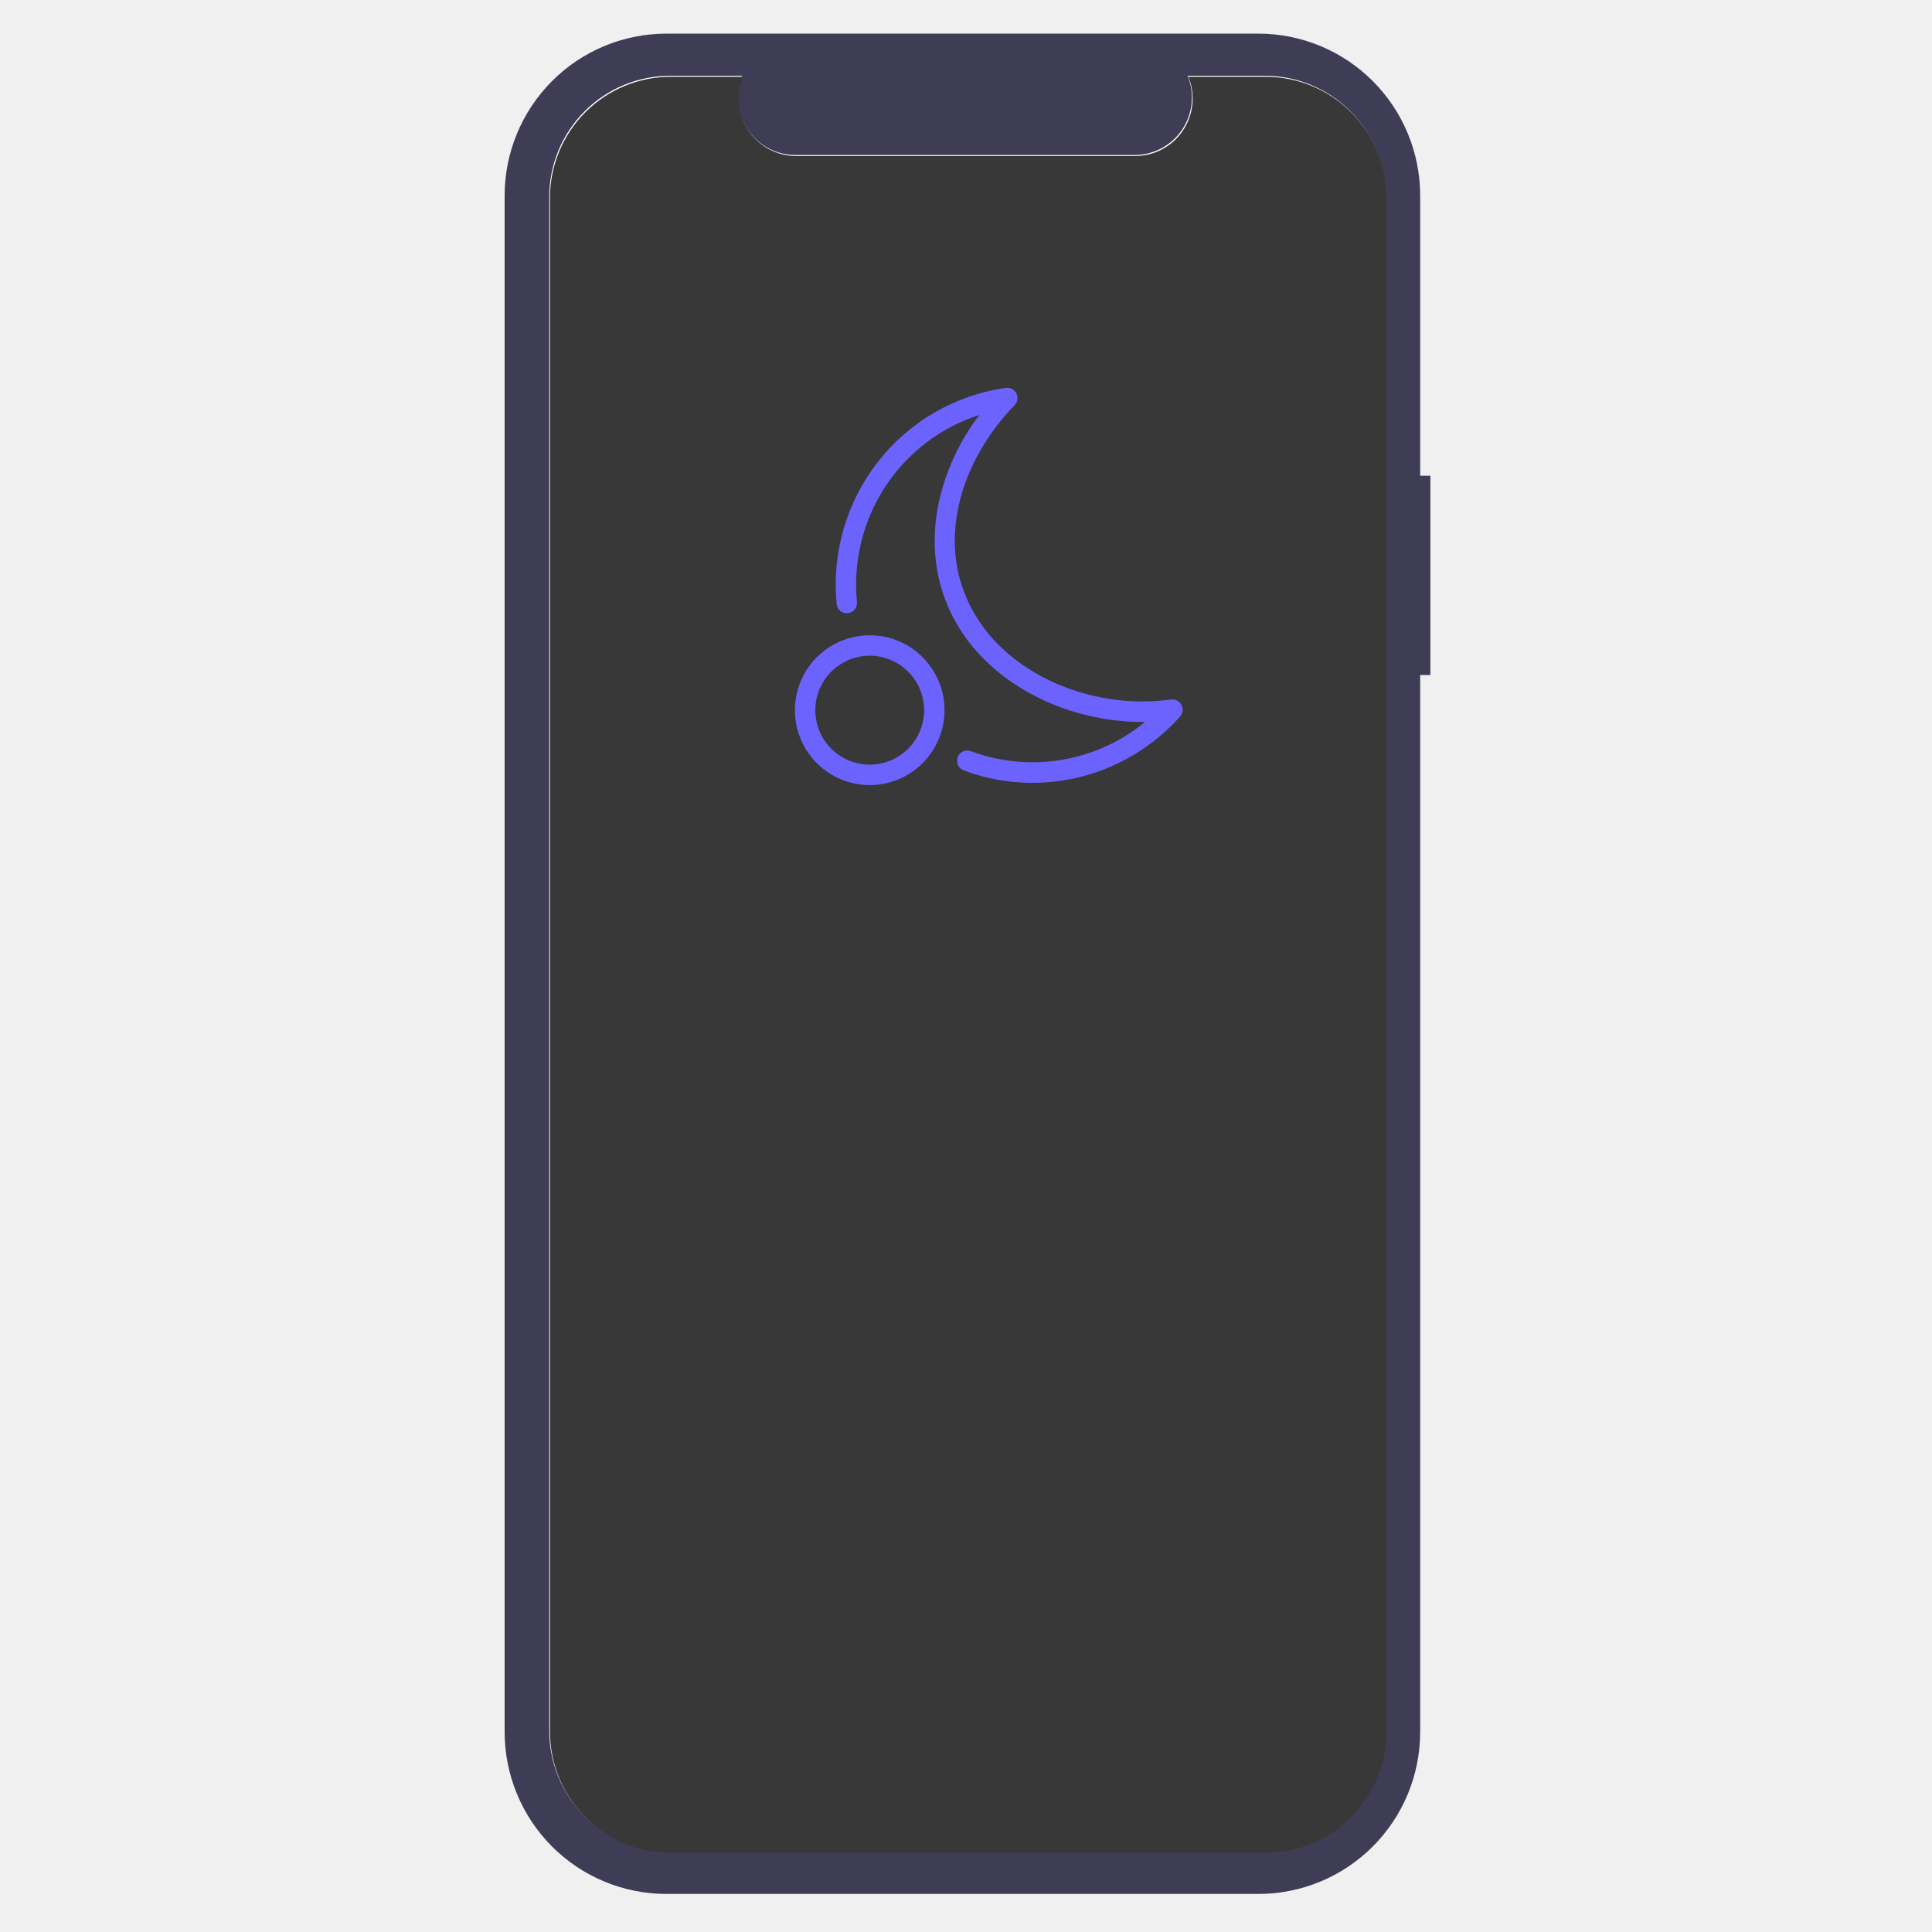
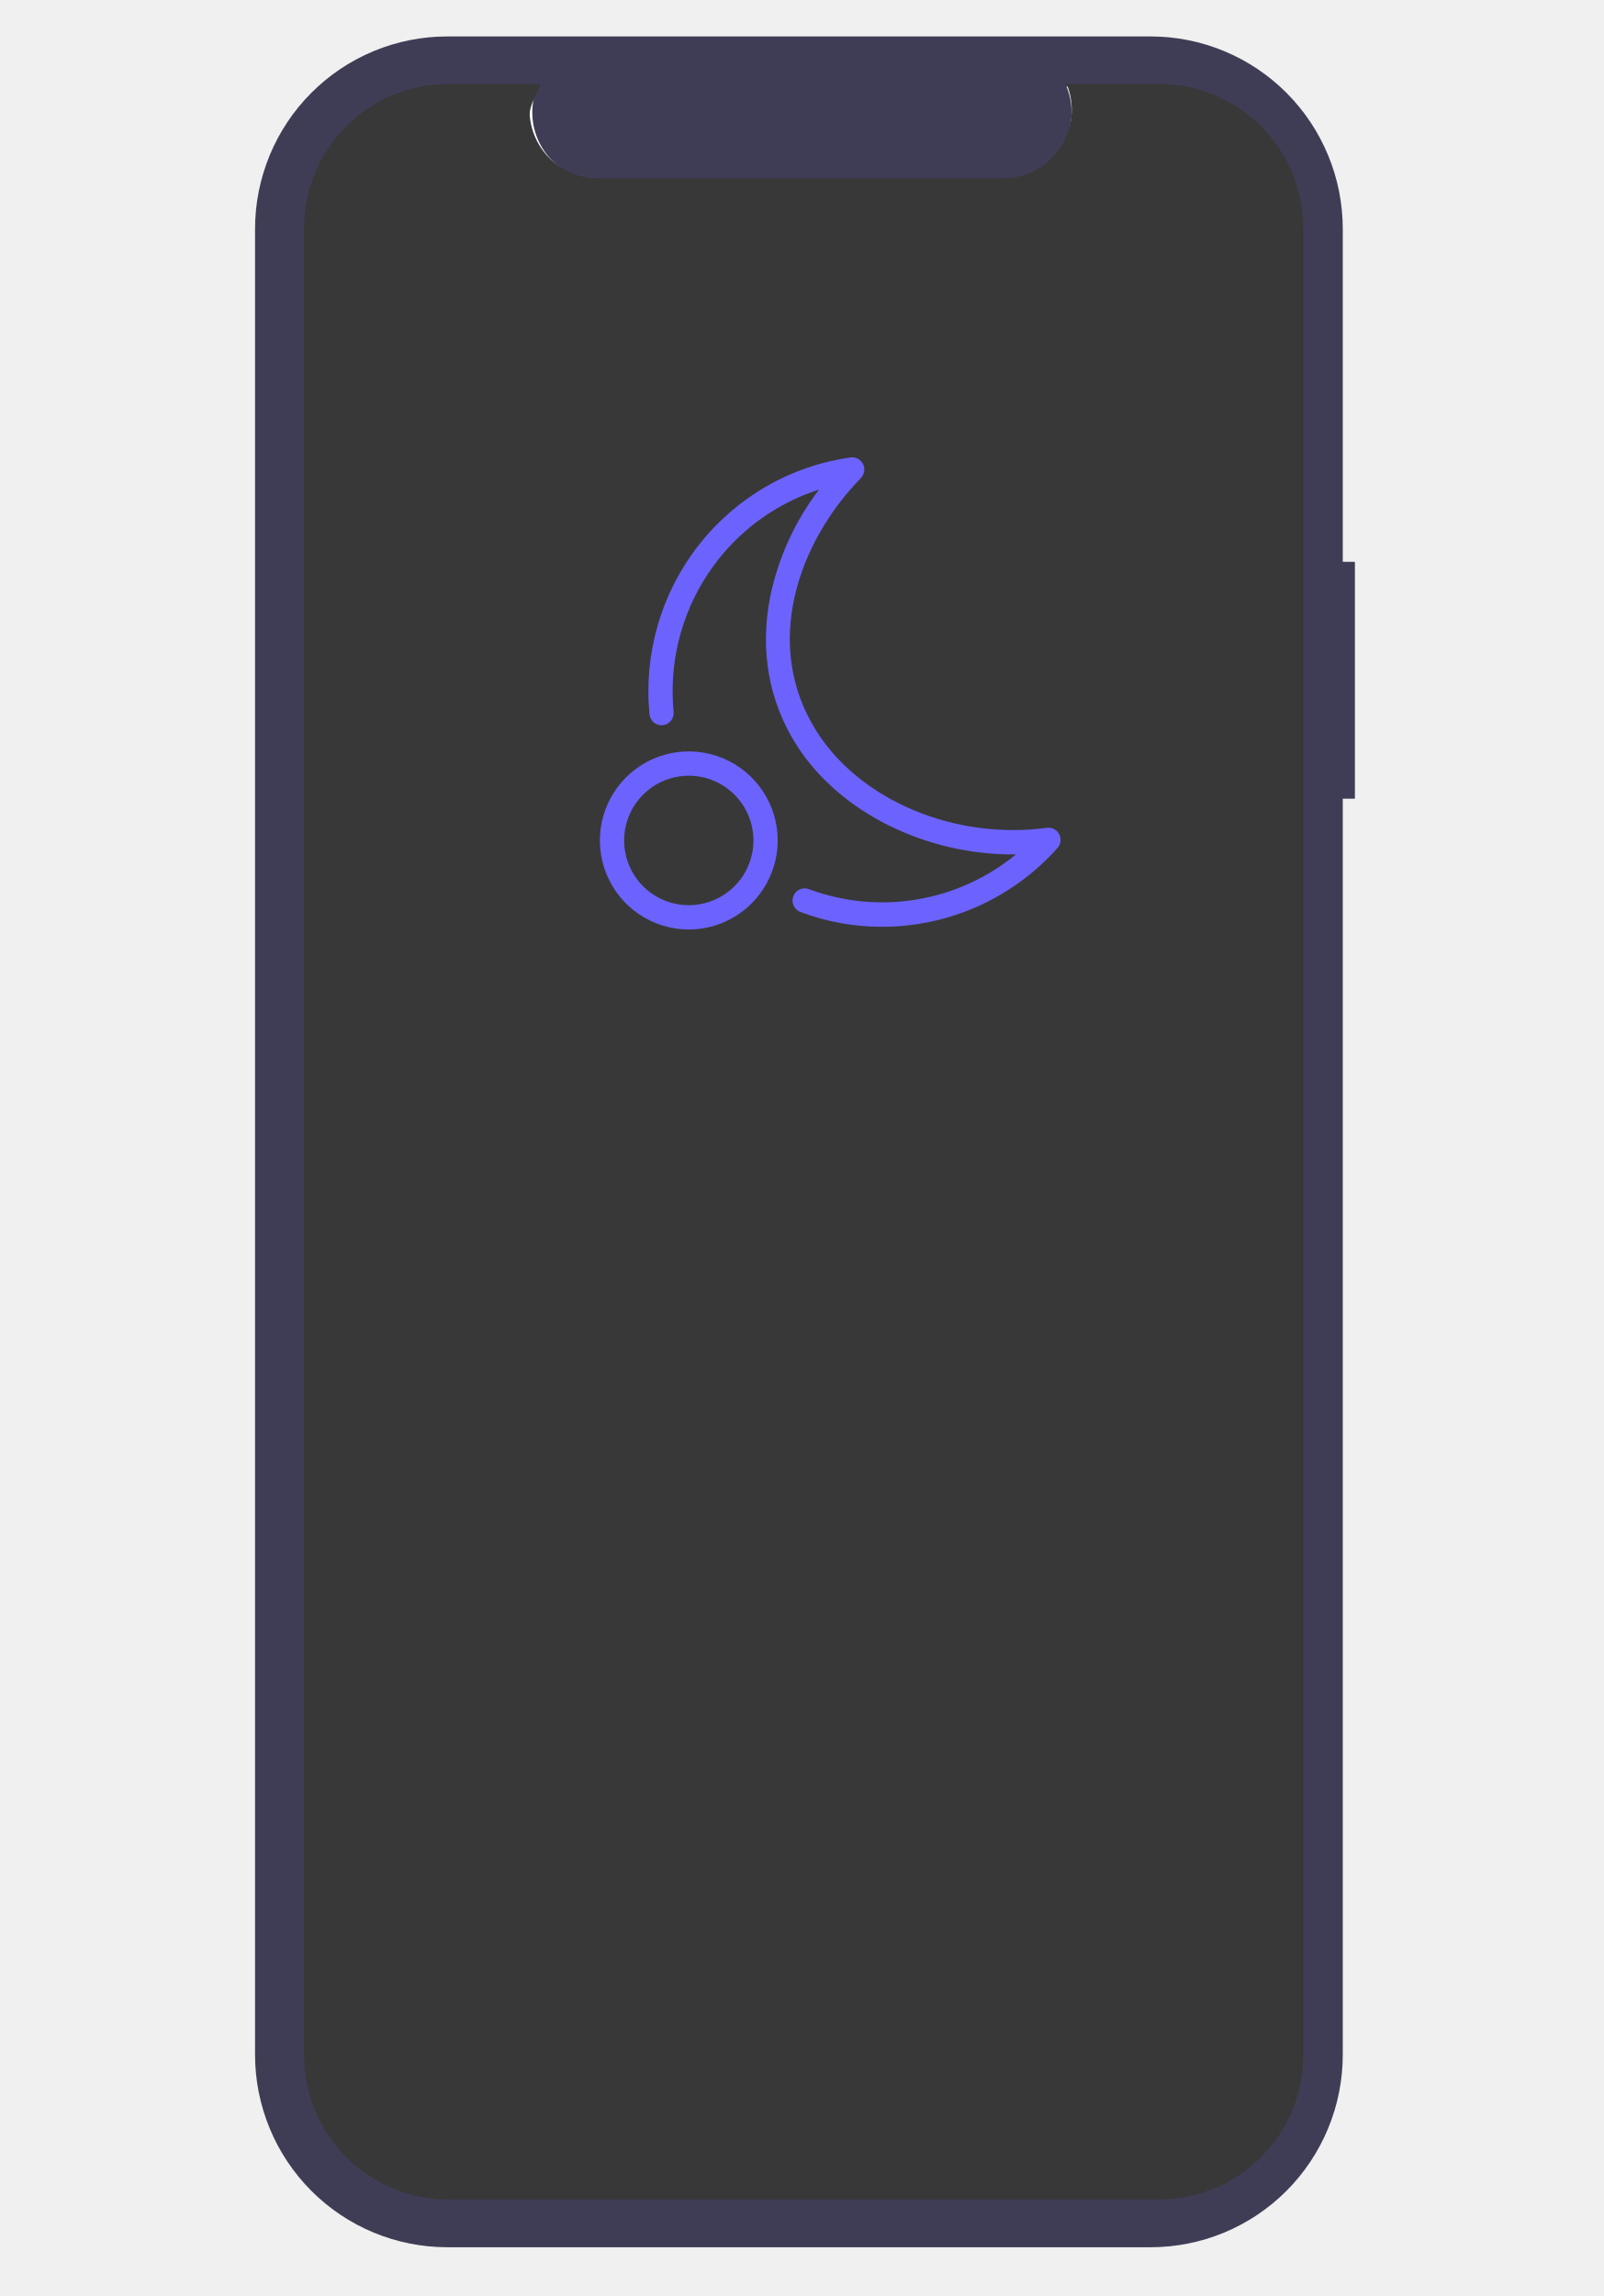
- <svg xmlns="http://www.w3.org/2000/svg" width="402" height="402" viewBox="0 0 402 402" fill="none">
+ <svg xmlns="http://www.w3.org/2000/svg" width="220" height="315" viewBox="0 0 220 315" fill="none">
  <g id="undraw_modern_design_v3wv 1">
    <g id="phone">
-       <path id="Vector" d="M297.625 98.985H295.503V40.721C295.503 36.293 294.632 31.908 292.941 27.817C291.25 23.726 288.771 20.008 285.645 16.877C282.52 13.745 278.81 11.261 274.727 9.567C270.644 7.872 266.268 7 261.848 7H138.654C134.235 7 129.859 7.872 125.775 9.567C121.692 11.261 117.982 13.745 114.857 16.877C111.732 20.008 109.253 23.726 107.562 27.817C105.87 31.908 105 36.293 105 40.721V360.36C105 364.788 105.87 369.173 107.562 373.265C109.253 377.356 111.732 381.073 114.857 384.205C117.982 387.336 121.692 389.82 125.775 391.514C129.859 393.209 134.235 394.081 138.654 394.081H261.848C266.268 394.081 270.644 393.209 274.727 391.514C278.81 389.82 282.52 387.336 285.645 384.205C288.771 381.073 291.25 377.356 292.941 373.265C294.632 369.173 295.503 364.788 295.503 360.36V140.458H297.625V98.985Z" fill="#3F3D56" />
+       <path id="Vector" d="M185.938 77.078H184.274V31.424C184.274 27.953 183.592 24.517 182.267 21.312C180.942 18.106 178.999 15.193 176.551 12.739C174.102 10.286 171.195 8.339 167.995 7.011C164.796 5.683 161.367 5 157.903 5H61.371C57.908 5 54.479 5.683 51.279 7.011C48.08 8.339 45.173 10.286 42.724 12.739C40.275 15.193 38.333 18.106 37.007 21.312C35.682 24.517 35 27.953 35 31.424V281.887C35 285.357 35.682 288.793 37.007 291.998C38.333 295.204 40.275 298.117 42.724 300.571C45.173 303.024 48.08 304.971 51.279 306.299C54.479 307.627 57.908 308.31 61.371 308.31H157.903C161.367 308.31 164.796 307.627 167.995 306.299C171.195 304.971 174.102 303.024 176.551 300.571C178.999 298.117 180.942 295.204 182.267 291.998C183.592 288.793 184.274 285.357 184.274 281.887V109.575H185.938V77.078Z" fill="#3F3D56" />
    </g>
    <g id="on_screen">
-       <path id="Vector_2" d="M263.206 15.773H247.125C247.865 17.59 248.147 19.561 247.947 21.513C247.747 23.464 247.072 25.337 245.98 26.965C244.887 28.594 243.412 29.928 241.684 30.851C239.956 31.773 238.028 32.256 236.07 32.256H165.494C163.536 32.256 161.608 31.773 159.88 30.851C158.152 29.928 156.677 28.594 155.584 26.965C154.492 25.337 153.816 23.464 153.617 21.513C153.417 19.561 153.699 17.59 154.439 15.773H139.419C136.119 15.773 132.85 16.424 129.801 17.69C126.752 18.956 123.981 20.811 121.648 23.149C119.314 25.487 117.462 28.264 116.199 31.319C114.936 34.374 114.286 37.649 114.286 40.956V360.125C114.286 363.433 114.936 366.707 116.199 369.762C117.462 372.818 119.314 375.594 121.648 377.932C123.981 380.271 126.752 382.126 129.801 383.391C132.85 384.657 136.119 385.308 139.419 385.308H263.206C266.507 385.308 269.775 384.657 272.824 383.391C275.873 382.126 278.644 380.271 280.978 377.932C283.311 375.594 285.163 372.818 286.426 369.762C287.689 366.707 288.339 363.433 288.339 360.125V40.956C288.339 37.649 287.689 34.374 286.426 31.319C285.163 28.264 283.311 25.487 280.978 23.149C278.644 20.811 275.873 18.956 272.824 17.69C269.775 16.424 266.507 15.773 263.206 15.773V15.773Z" fill="white" />
-       <path id="Vector_3" d="M218.523 101.515H174.646V105.598H218.523V101.515Z" fill="#6C63FF" />
-       <path id="Vector_4" d="M251.119 115.638H174.646V119.721H251.119V115.638Z" fill="#E6E6E6" />
-       <path id="Vector_5" d="M251.044 129.762H174.646V133.845H251.044V129.762Z" fill="#E6E6E6" />
-       <path id="Vector_6" d="M165.553 101.576H132.956V134.237H165.553V101.576Z" fill="#6C63FF" />
-       <path id="Vector_7" d="M218.523 187.252H174.646V191.335H218.523V187.252Z" fill="#6C63FF" />
-       <path id="Vector_8" d="M251.119 201.375H174.646V205.458H251.119V201.375Z" fill="#E6E6E6" />
-       <path id="Vector_9" d="M251.044 215.499H174.646V219.581H251.044V215.499Z" fill="#E6E6E6" />
-       <path id="Vector_10" d="M165.553 187.312H132.956V219.974H165.553V187.312Z" fill="#6C63FF" />
-       <path id="Vector_11" d="M218.523 272.989H174.646V277.071H218.523V272.989Z" fill="#6C63FF" />
-       <path id="Vector_12" d="M251.119 287.112H174.646V291.195H251.119V287.112Z" fill="#E6E6E6" />
-       <path id="Vector_13" d="M251.044 301.235H174.646V305.318H251.044V301.235Z" fill="#E6E6E6" />
-       <path id="Vector_14" d="M165.553 273.049H132.956V305.711H165.553V273.049Z" fill="#6C63FF" />
+       <path id="Vector_2" d="M158.968 11.874H146.367C146.946 13.298 147.167 14.842 147.011 16.372C146.854 17.901 146.325 19.368 145.469 20.644C144.613 21.92 143.457 22.966 142.103 23.689C140.749 24.412 139.238 24.79 137.704 24.79H82.402C80.868 24.79 79.357 24.412 78.003 23.689C76.649 22.966 75.493 21.92 74.637 20.644C73.781 19.368 73.252 17.901 73.095 16.372C72.939 14.842 73.16 13.298 73.739 11.874H61.97C59.384 11.874 56.823 12.385 54.434 13.377C52.044 14.368 49.873 15.822 48.045 17.654C46.216 19.486 44.765 21.662 43.776 24.056C42.786 26.45 42.277 29.016 42.277 31.607V281.703C42.277 284.294 42.786 286.86 43.776 289.254C44.765 291.648 46.216 293.824 48.045 295.656C49.873 297.488 52.044 298.942 54.434 299.933C56.823 300.925 59.384 301.436 61.97 301.436H158.968C161.554 301.436 164.115 300.925 166.504 299.933C168.893 298.942 171.064 297.488 172.893 295.656C174.722 293.824 176.172 291.648 177.162 289.254C178.152 286.86 178.661 284.294 178.661 281.703V31.607C178.661 29.016 178.152 26.45 177.162 24.056C176.172 21.662 174.722 19.486 172.893 17.654C171.064 15.822 168.893 14.368 166.504 13.377C164.115 12.385 161.554 11.874 158.968 11.874V11.874Z" fill="white" />
+       <path id="Vector_3" d="M123.954 79.06H89.573V82.26H123.954V79.06Z" fill="#6C63FF" />
+       <path id="Vector_4" d="M149.496 90.127H89.573V93.326H149.496V90.127Z" fill="#E6E6E6" />
+       <path id="Vector_5" d="M149.438 101.194H89.573V104.393H149.438V101.194Z" fill="#E6E6E6" />
+       <path id="Vector_6" d="M82.448 79.108H56.906V104.701H82.448V79.108Z" fill="#6C63FF" />
+       <path id="Vector_7" d="M123.954 146.242H89.573V149.441H123.954V146.242Z" fill="#6C63FF" />
+       <path id="Vector_8" d="M149.496 157.309H89.573V160.508H149.496V157.309Z" fill="#E6E6E6" />
+       <path id="Vector_9" d="M149.438 168.376H89.573V171.575H149.438V168.376Z" fill="#E6E6E6" />
+       <path id="Vector_10" d="M82.448 146.29H56.906V171.883H82.448V146.29Z" fill="#6C63FF" />
+       <path id="Vector_11" d="M123.954 213.424H89.573V216.623H123.954V213.424Z" fill="#6C63FF" />
+       <path id="Vector_12" d="M149.496 224.491H89.573V227.69H149.496V224.491Z" fill="#E6E6E6" />
+       <path id="Vector_13" d="M149.438 235.557H89.573V238.757H149.438V235.557Z" fill="#E6E6E6" />
+       <path id="Vector_14" d="M82.448 213.471H56.906V239.064H82.448V213.471Z" fill="#6C63FF" />
    </g>
    <g id="off_screen">
-       <path id="Vector_15" d="M263.356 15.975H247.276C248.015 17.792 248.297 19.763 248.098 21.715C247.898 23.666 247.222 25.539 246.13 27.167C245.038 28.796 243.563 30.13 241.834 31.053C240.106 31.975 238.178 32.458 236.22 32.458H165.644C163.686 32.458 161.758 31.975 160.03 31.053C158.302 30.13 156.827 28.796 155.735 27.167C154.642 25.539 153.967 23.666 153.767 21.715C153.567 19.763 153.849 17.792 154.589 15.975H139.569C136.269 15.975 133.001 16.627 129.951 17.892C126.902 19.158 124.132 21.013 121.798 23.351C119.464 25.69 117.613 28.466 116.35 31.521C115.087 34.576 114.437 37.851 114.437 41.158V360.328C114.437 363.635 115.087 366.909 116.35 369.965C117.613 373.02 119.464 375.796 121.798 378.135C124.132 380.473 126.902 382.328 129.951 383.593C133.001 384.859 136.269 385.51 139.569 385.51H263.356C266.657 385.51 269.925 384.859 272.974 383.593C276.024 382.328 278.794 380.473 281.128 378.135C283.462 375.796 285.313 373.02 286.576 369.965C287.839 366.909 288.489 363.635 288.489 360.328V41.158C288.489 37.851 287.839 34.576 286.576 31.521C285.313 28.466 283.462 25.69 281.128 23.351C278.794 21.013 276.024 19.158 272.974 17.892C269.925 16.627 266.657 15.975 263.356 15.975V15.975Z" fill="#383838" />
+       <path id="Vector_15" d="M159.05 11.515H146.381C146.963 12.942 147.186 14.49 147.028 16.023C146.871 17.556 146.339 19.027 145.478 20.306C144.618 21.585 143.455 22.633 142.094 23.357C140.732 24.082 139.214 24.461 137.671 24.461H82.068C80.525 24.461 79.006 24.082 77.644 23.357C76.283 22.633 75.121 21.585 74.26 20.306C73.4 19.027 72.868 17.556 72.71 16.023C72.553 14.49 73.678 12.942 74.26 11.515L61.525 11.515C58.924 11.515 56.349 12.027 53.947 13.021C51.545 14.014 49.362 15.472 47.523 17.308C45.685 19.145 44.226 21.325 43.231 23.725C42.236 26.125 41.724 28.697 41.724 31.294V281.982C41.724 284.579 42.236 287.151 43.231 289.551C44.226 291.951 45.685 294.131 47.523 295.968C49.362 297.805 51.545 299.262 53.947 300.256C56.349 301.25 58.924 301.761 61.525 301.761H159.05C161.65 301.761 164.225 301.25 166.627 300.256C169.03 299.262 171.213 297.805 173.051 295.968C174.89 294.131 176.348 291.951 177.343 289.551C178.339 287.151 178.851 284.579 178.851 281.982V31.294C178.851 28.697 178.339 26.125 177.343 23.725C176.348 21.325 174.89 19.145 173.051 17.308C171.213 15.472 169.03 14.015 166.627 13.021C164.225 12.027 161.65 11.515 159.05 11.515Z" fill="#383838" />
    </g>
    <g id="off_logo">
-       <path id="Vector_16" d="M214.772 162.887C209.903 162.891 205.074 162.014 200.514 160.296C200.253 160.198 200.014 160.049 199.81 159.857C199.607 159.666 199.442 159.436 199.327 159.181C199.212 158.925 199.148 158.649 199.138 158.369C199.129 158.089 199.174 157.809 199.272 157.547C199.369 157.284 199.518 157.043 199.708 156.838C199.898 156.633 200.126 156.468 200.38 156.352C200.634 156.236 200.907 156.171 201.186 156.162C201.464 156.152 201.742 156.198 202.003 156.296C208.048 158.546 214.572 159.169 220.93 158.104C227.288 157.038 233.26 154.322 238.256 150.222C222.671 150.389 207.426 142.973 199.842 131.074C194.966 123.425 193.372 114.424 195.231 105.044C196.654 98.242 199.575 91.848 203.78 86.335C195.752 88.906 188.843 94.173 184.207 101.254C179.571 108.336 177.487 116.804 178.304 125.246C178.333 125.526 178.306 125.808 178.226 126.078C178.146 126.347 178.014 126.598 177.837 126.815C177.66 127.033 177.443 127.214 177.197 127.346C176.951 127.479 176.681 127.562 176.403 127.59C176.125 127.617 175.845 127.59 175.578 127.508C175.31 127.426 175.062 127.292 174.846 127.114C174.631 126.935 174.452 126.716 174.321 126.467C174.19 126.219 174.109 125.947 174.082 125.668C173.051 115.047 176.141 104.436 182.704 96.057C189.268 87.678 198.796 82.179 209.294 80.713C209.733 80.651 210.18 80.73 210.573 80.937C210.965 81.144 211.283 81.47 211.482 81.869C211.681 82.268 211.751 82.719 211.682 83.16C211.613 83.601 211.409 84.009 211.098 84.326C200.247 95.424 193.662 113.468 203.412 128.767C211.105 140.835 227.657 147.738 243.672 145.556C244.101 145.498 244.538 145.573 244.924 145.772C245.31 145.971 245.626 146.285 245.829 146.67C246.033 147.055 246.114 147.494 246.062 147.928C246.011 148.361 245.828 148.768 245.54 149.094C241.662 153.441 236.918 156.916 231.616 159.293C226.315 161.669 220.575 162.894 214.772 162.887V162.887Z" fill="#6C63FF" />
-       <path id="Vector_17" d="M180.965 163.36C177.885 163.36 174.875 162.445 172.314 160.732C169.754 159.02 167.758 156.585 166.58 153.736C165.401 150.888 165.093 147.754 165.694 144.73C166.294 141.706 167.777 138.928 169.955 136.748C172.132 134.568 174.907 133.083 177.927 132.482C180.948 131.88 184.078 132.189 186.923 133.369C189.768 134.549 192.2 136.547 193.911 139.11C195.622 141.674 196.535 144.688 196.535 147.771C196.531 151.904 194.889 155.866 191.97 158.789C189.051 161.711 185.093 163.355 180.965 163.36V163.36ZM180.965 136.434C178.725 136.434 176.536 137.099 174.674 138.344C172.811 139.59 171.36 141.361 170.503 143.432C169.646 145.504 169.421 147.783 169.858 149.983C170.295 152.182 171.374 154.202 172.958 155.788C174.541 157.373 176.559 158.453 178.756 158.89C180.952 159.328 183.229 159.103 185.298 158.245C187.367 157.387 189.136 155.934 190.38 154.07C191.625 152.205 192.289 150.013 192.289 147.771C192.285 144.765 191.091 141.883 188.968 139.758C186.845 137.633 183.967 136.437 180.965 136.434V136.434Z" fill="#6C63FF" />
+       <path id="Vector_16" d="M121.015 127.15C117.2 127.154 113.416 126.466 109.843 125.12C109.638 125.043 109.451 124.926 109.292 124.776C109.132 124.626 109.003 124.446 108.913 124.246C108.823 124.046 108.772 123.83 108.765 123.61C108.757 123.39 108.793 123.171 108.87 122.966C108.946 122.76 109.062 122.571 109.211 122.411C109.36 122.25 109.539 122.12 109.738 122.03C109.937 121.939 110.151 121.888 110.369 121.88C110.588 121.873 110.805 121.909 111.01 121.986C115.747 123.749 120.859 124.237 125.841 123.402C130.822 122.567 135.502 120.439 139.417 117.226C127.205 117.357 115.259 111.546 109.316 102.222C105.496 96.228 104.247 89.175 105.703 81.825C106.818 76.496 109.107 71.486 112.402 67.165C106.112 69.18 100.698 73.307 97.065 78.856C93.432 84.405 91.8 91.041 92.44 97.656C92.462 97.875 92.441 98.096 92.379 98.307C92.316 98.518 92.212 98.715 92.074 98.885C91.935 99.056 91.765 99.197 91.572 99.301C91.379 99.405 91.168 99.47 90.95 99.492C90.733 99.514 90.513 99.492 90.303 99.428C90.094 99.364 89.899 99.259 89.73 99.119C89.561 98.979 89.421 98.807 89.319 98.612C89.216 98.418 89.152 98.205 89.131 97.986C88.324 89.663 90.745 81.349 95.888 74.783C101.031 68.218 108.497 63.909 116.723 62.76C117.067 62.712 117.417 62.773 117.725 62.936C118.032 63.098 118.281 63.353 118.437 63.666C118.593 63.978 118.648 64.332 118.594 64.677C118.54 65.023 118.38 65.343 118.137 65.592C109.634 74.287 104.474 88.427 112.114 100.414C118.142 109.871 131.112 115.28 143.66 113.57C143.997 113.524 144.34 113.583 144.642 113.739C144.944 113.895 145.192 114.141 145.351 114.443C145.511 114.745 145.574 115.089 145.534 115.428C145.493 115.768 145.35 116.087 145.124 116.342C142.086 119.748 138.368 122.471 134.214 124.334C130.06 126.196 125.563 127.156 121.015 127.15V127.15Z" fill="#6C63FF" />
+       <path id="Vector_17" d="M94.525 127.521C92.112 127.521 89.753 126.804 87.746 125.462C85.74 124.12 84.176 122.212 83.253 119.98C82.329 117.748 82.088 115.292 82.558 112.922C83.029 110.553 84.191 108.377 85.897 106.668C87.604 104.96 89.778 103.797 92.144 103.325C94.511 102.854 96.964 103.096 99.194 104.02C101.423 104.945 103.329 106.51 104.669 108.519C106.01 110.528 106.725 112.89 106.725 115.306C106.722 118.544 105.435 121.649 103.148 123.939C100.861 126.229 97.759 127.517 94.525 127.521V127.521ZM94.525 106.422C92.77 106.422 91.054 106.943 89.595 107.919C88.136 108.895 86.999 110.283 86.327 111.906C85.655 113.529 85.48 115.315 85.822 117.039C86.164 118.762 87.009 120.345 88.25 121.587C89.491 122.83 91.072 123.676 92.794 124.018C94.515 124.361 96.299 124.185 97.92 123.513C99.542 122.841 100.927 121.702 101.902 120.241C102.877 118.78 103.398 117.063 103.398 115.306C103.395 112.95 102.459 110.692 100.796 109.027C99.132 107.361 96.877 106.425 94.525 106.422V106.422Z" fill="#6C63FF" />
    </g>
  </g>
</svg>
